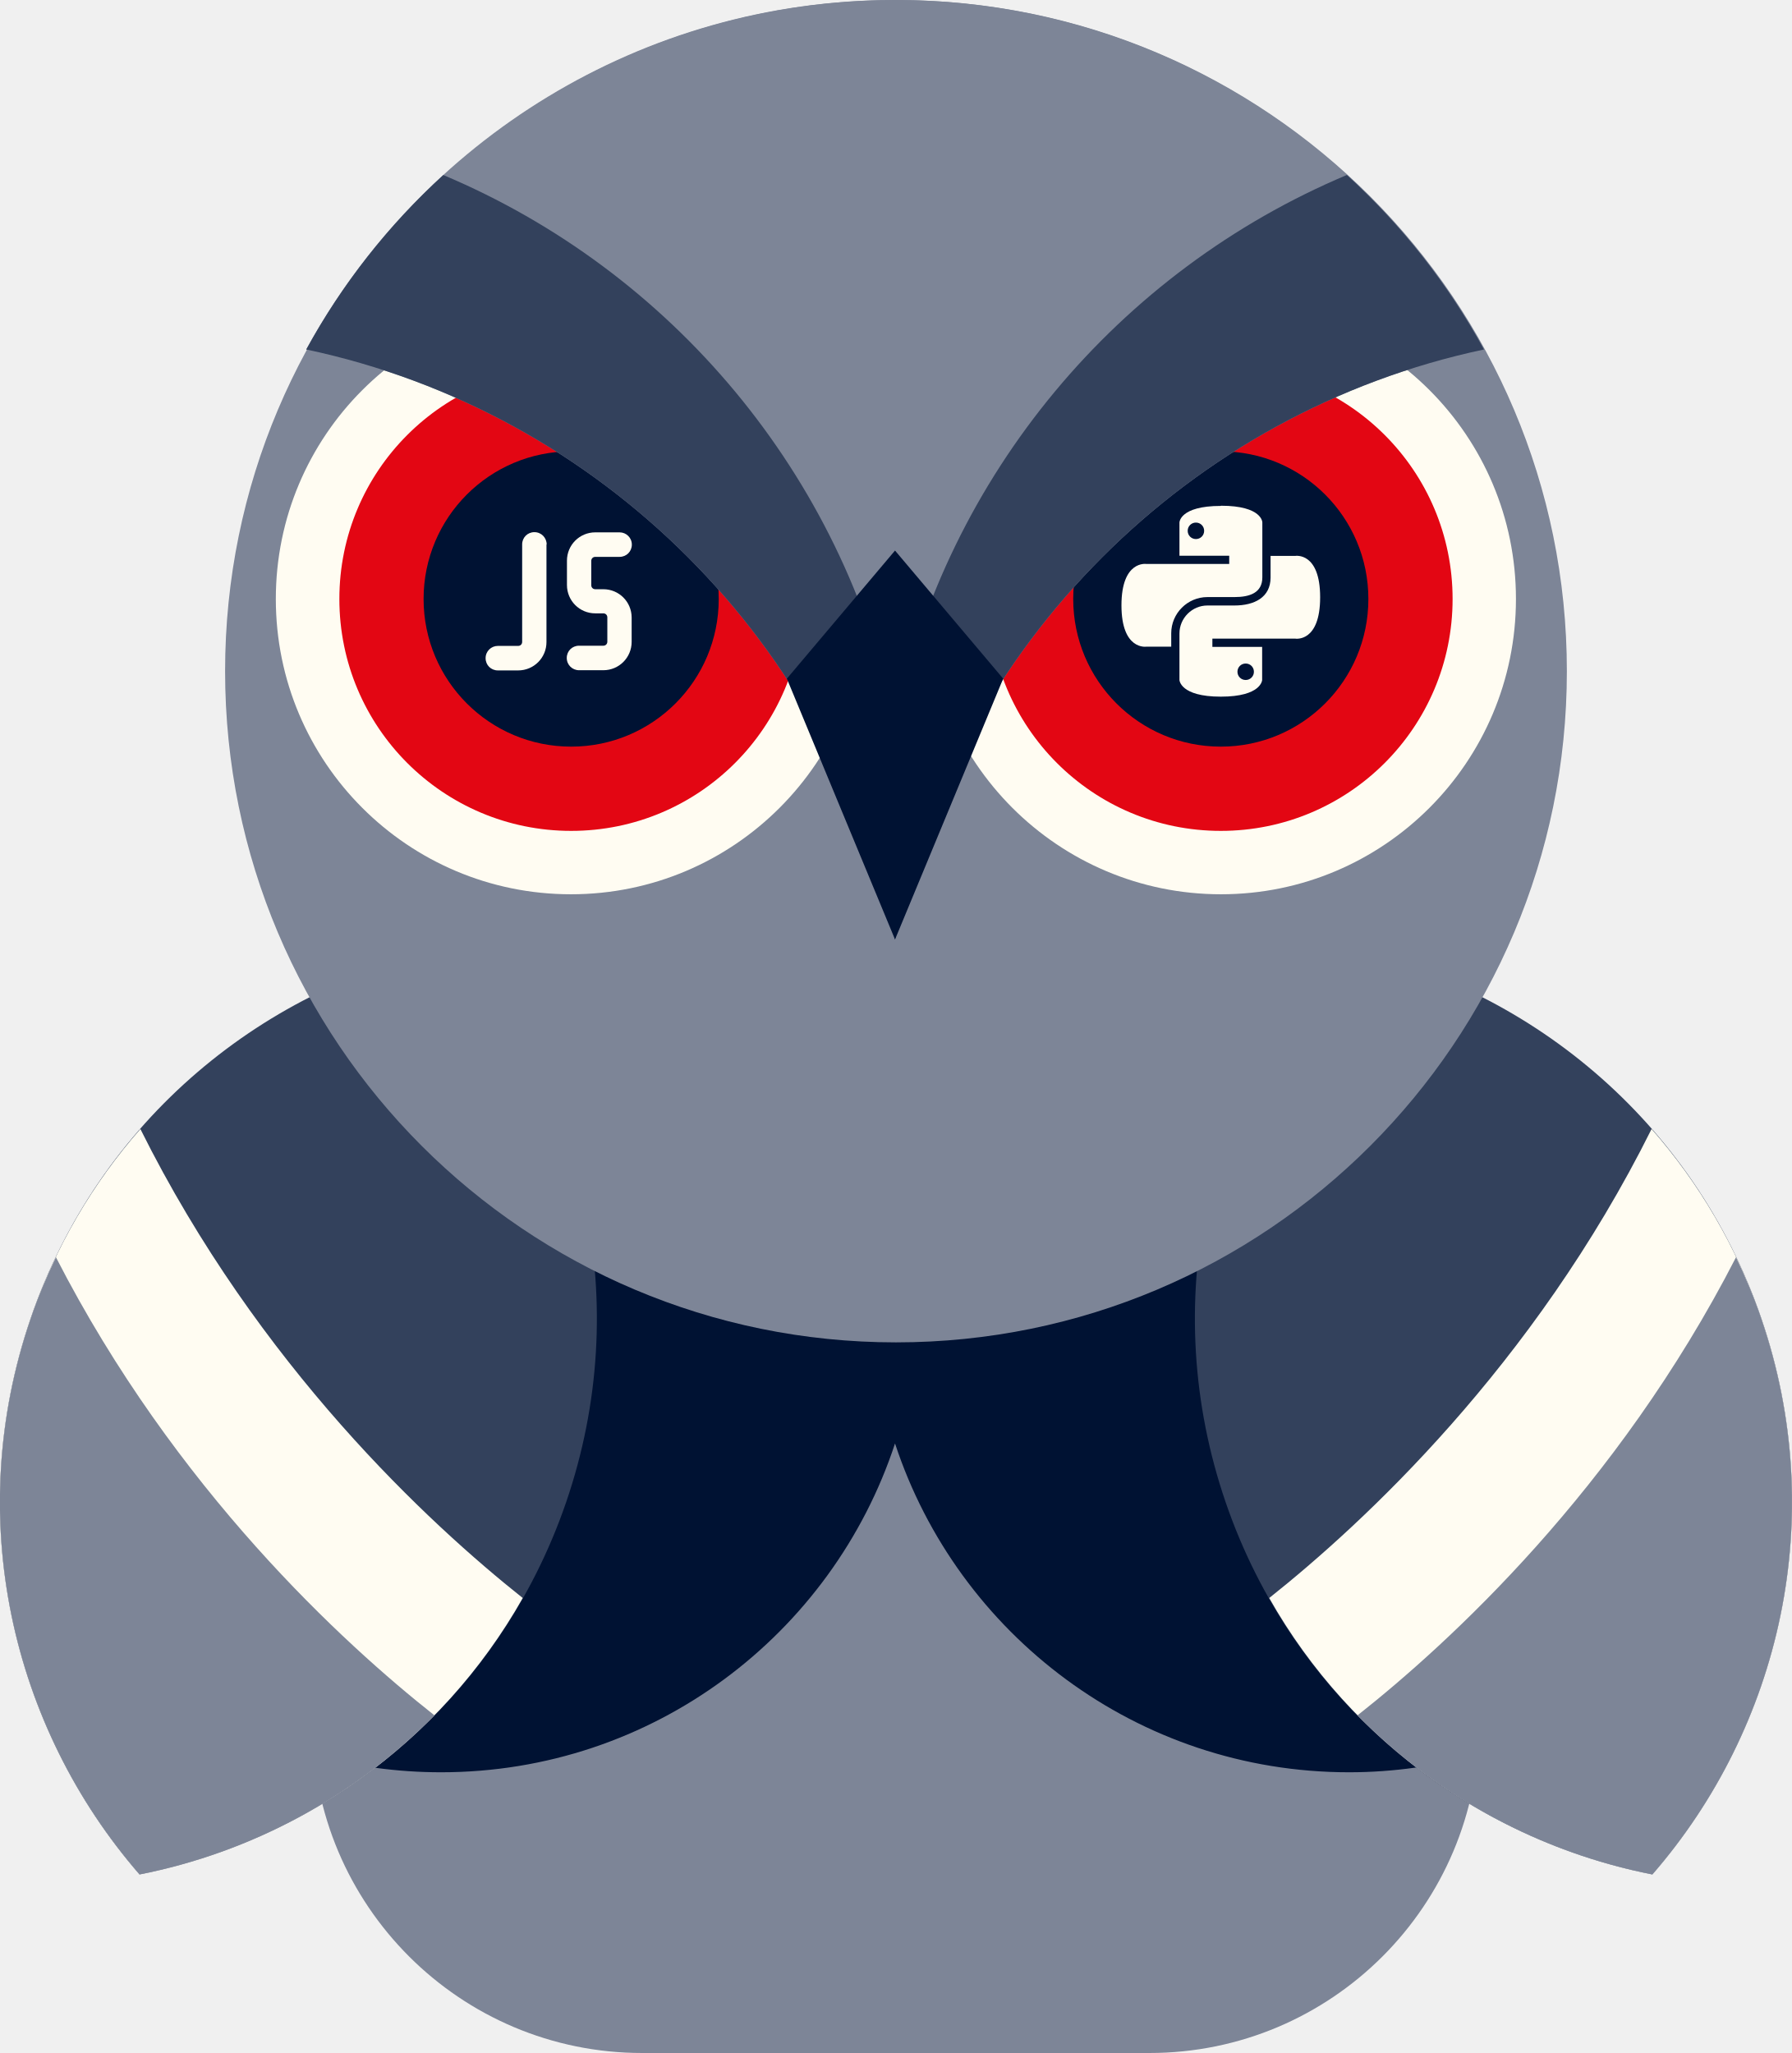
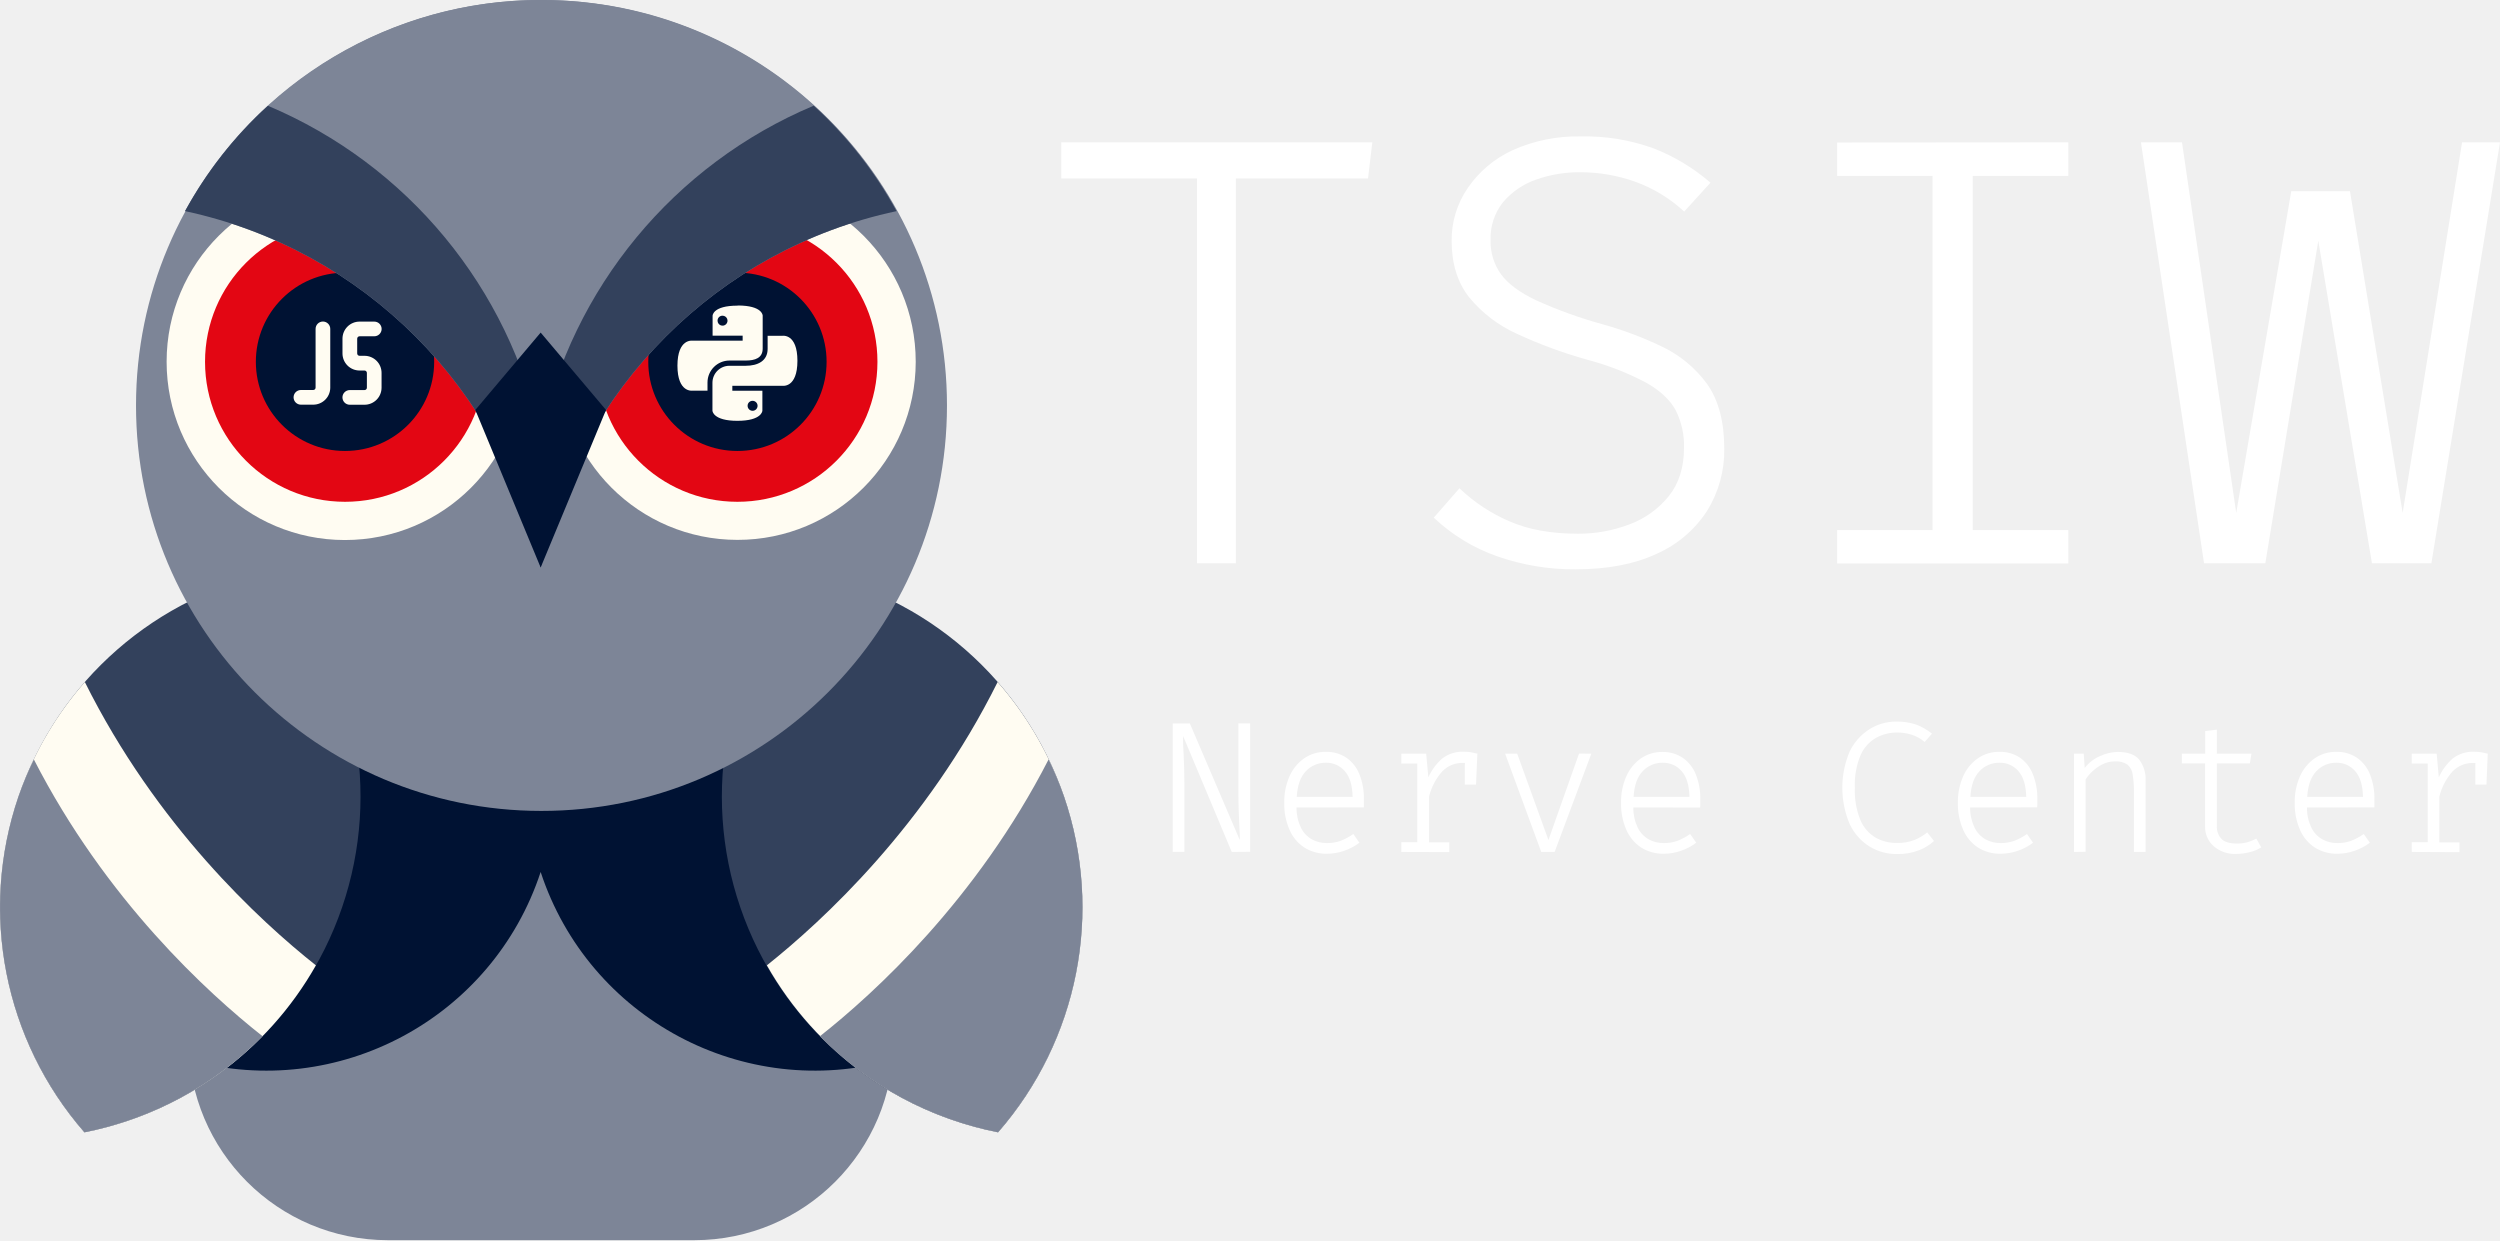
- <svg xmlns="http://www.w3.org/2000/svg" width="295" height="338" viewBox="0 0 295 338" fill="none">
-   <g clip-path="url(#clip0_7_34)">
-     <path d="M243.512 283.679C243.512 313.661 219.217 338 189.22 338H105.717C75.751 338 51.425 313.693 51.425 283.679V131.625C51.425 101.643 75.719 77.304 105.717 77.304H189.22C219.186 77.304 243.512 101.611 243.512 131.625V283.679Z" fill="#7D8597" />
-     <path d="M222.085 134.336H72.6C65.289 134.336 58.2 135.345 51.488 137.237V283.679C51.488 285.476 51.582 287.242 51.74 288.976C58.389 290.804 65.384 291.782 72.6 291.782C107.482 291.782 137.007 269.082 147.342 237.65C157.678 269.082 187.234 291.782 222.085 291.782C229.427 291.782 236.517 290.741 243.26 288.881C243.417 287.179 243.512 285.413 243.512 283.679V137.331C236.706 135.408 229.521 134.336 222.085 134.336Z" fill="#001233" />
-     <path d="M75.278 155.774C43.705 162.017 16.228 184.401 5.042 217.063C-6.145 249.725 1.859 284.278 22.971 308.585C54.544 302.343 82.021 279.927 93.208 247.297C104.394 214.635 96.39 180.082 75.278 155.806V155.774Z" fill="#33415C" />
-     <path d="M23.129 185.851C15.345 194.71 9.106 205.209 5.042 217.063C-6.145 249.725 1.859 284.278 22.971 308.585C49.156 303.415 72.474 287.116 86.055 263.092C70.741 250.923 42.539 224.913 23.097 185.851H23.129Z" fill="#FFFCF2" />
-     <path d="M9.232 206.943C7.657 210.221 6.239 213.563 5.042 217.094C-6.145 249.756 1.859 284.31 22.971 308.617C41.373 304.991 58.326 295.849 71.528 282.418C56.593 270.627 28.8 245.216 9.201 206.974L9.232 206.943Z" fill="#7D8597" />
-     <path d="M219.722 155.774C251.295 162.017 278.772 184.401 289.958 217.063C301.145 249.725 293.141 284.278 271.997 308.585C240.424 302.343 212.947 279.927 201.761 247.297C190.575 214.635 198.578 180.082 219.69 155.806L219.722 155.774Z" fill="#33415C" />
-     <path d="M271.872 185.851C279.655 194.71 285.894 205.209 289.958 217.063C301.145 249.725 293.141 284.278 272.029 308.585C245.875 303.415 222.526 287.116 208.945 263.092C224.259 250.923 252.461 224.913 271.903 185.851H271.872Z" fill="#FFFCF2" />
-     <path d="M285.767 206.943C287.343 210.221 288.761 213.563 289.958 217.094C301.144 249.756 293.141 284.31 272.029 308.617C253.627 304.991 236.674 295.849 223.471 282.418C238.407 270.627 266.199 245.216 285.799 206.974L285.767 206.943Z" fill="#7D8597" />
-     <path d="M147.5 221.004C208.496 221.004 257.944 171.53 257.944 110.502C257.944 49.473 208.496 0 147.5 0C86.504 0 37.056 49.473 37.056 110.502C37.056 171.53 86.504 221.004 147.5 221.004Z" fill="#7D8597" />
-     <path d="M142.584 98.616C142.584 125.446 120.842 147.231 93.996 147.231C67.149 147.231 45.407 125.477 45.407 98.616C45.407 71.755 67.149 50.002 93.996 50.002C120.842 50.002 142.584 71.755 142.584 98.616Z" fill="#FFFCF2" />
-     <path d="M132.186 98.616C132.186 119.708 115.107 136.795 94.027 136.795C72.947 136.795 55.868 119.708 55.868 98.616C55.868 77.525 72.947 60.437 94.027 60.437C115.107 60.437 132.186 77.525 132.186 98.616Z" fill="#E30613" />
-     <path d="M118.321 98.616C118.321 112.047 107.45 122.923 94.027 122.923C80.603 122.923 69.732 112.047 69.732 98.616C69.732 85.186 80.603 74.309 94.027 74.309C107.45 74.309 118.321 85.186 118.321 98.616Z" fill="#001233" />
-     <path d="M93.334 92.311C93.334 89.726 95.413 87.645 97.997 87.645H101.999C103.102 87.645 104.016 88.528 104.016 89.662C104.016 90.797 103.133 91.68 101.999 91.68H97.997C97.619 91.68 97.336 91.964 97.336 92.342V96.346C97.336 96.725 97.619 97.008 97.997 97.008H99.321C101.905 97.008 103.984 99.089 103.984 101.674V105.678C103.984 108.263 101.905 110.344 99.321 110.344H95.319C94.216 110.344 93.302 109.461 93.302 108.326C93.302 107.191 94.184 106.309 95.319 106.309H99.321C99.699 106.309 99.982 106.025 99.982 105.647V101.643C99.982 101.264 99.699 100.981 99.321 100.981H97.997C95.413 100.981 93.334 98.9 93.334 96.315V92.311Z" fill="#FFFCF2" />
-     <path d="M89.994 89.631C89.994 88.528 89.111 87.613 87.977 87.613C86.843 87.613 85.96 88.496 85.96 89.631V105.678C85.96 106.057 85.677 106.34 85.299 106.34H81.959C80.856 106.34 79.942 107.223 79.942 108.358C79.942 109.493 80.824 110.376 81.959 110.376H85.299C87.882 110.376 89.962 108.295 89.962 105.71V89.662L89.994 89.631Z" fill="#FFFCF2" />
-     <path d="M249.562 98.616C249.562 125.446 227.82 147.231 201.005 147.231C174.189 147.231 152.416 125.477 152.416 98.616C152.416 71.755 174.158 50.002 201.005 50.002C227.82 50.002 249.562 71.755 249.562 98.616Z" fill="#FFFCF2" />
-     <path d="M239.132 98.616C239.132 119.708 222.053 136.795 200.973 136.795C179.893 136.795 162.814 119.708 162.814 98.616C162.814 77.525 179.893 60.437 200.973 60.437C222.053 60.437 239.132 77.525 239.132 98.616Z" fill="#E30613" />
-     <path d="M225.267 98.616C225.267 112.047 214.396 122.923 200.973 122.923C187.55 122.923 176.678 112.047 176.678 98.616C176.678 85.186 187.55 74.309 200.973 74.309C214.396 74.309 225.267 85.186 225.267 98.616Z" fill="#001233" />
-     <path d="M200.973 83.294C194.167 83.294 194.167 86.037 194.167 86.037V91.491H202.359V92.847H188.715C188.715 92.847 184.619 92.216 184.619 99.657C184.619 107.097 188.715 106.466 188.715 106.466H192.812V104.259C192.812 100.981 195.49 98.301 198.767 98.301H203.21C205.731 98.301 207.811 97.607 207.811 95.054V86.005C207.811 86.005 207.811 83.263 201.005 83.263L200.973 83.294ZM196.877 86.037C197.633 86.037 198.232 86.636 198.232 87.393C198.232 88.149 197.633 88.748 196.877 88.748C196.12 88.748 195.522 88.149 195.522 87.393C195.522 86.636 196.12 86.037 196.877 86.037ZM209.166 91.491V95.085C209.166 98.364 206.487 99.688 203.21 99.688H198.767C196.246 99.688 194.167 101.769 194.167 104.291V111.952C194.167 111.952 194.261 114.695 200.973 114.695C207.685 114.695 207.779 111.952 207.779 111.952V106.498H199.587V105.142H213.231C213.231 105.142 217.327 105.836 217.327 98.332C217.327 90.829 213.231 91.523 213.231 91.523H209.134L209.166 91.491ZM205.069 109.241C205.826 109.241 206.424 109.84 206.424 110.596C206.424 111.353 205.826 111.952 205.069 111.952C204.313 111.952 203.714 111.353 203.714 110.596C203.714 109.84 204.313 109.241 205.069 109.241Z" fill="#FFFCF2" />
-     <path d="M147.342 0C105.528 0 69.165 23.235 50.416 57.537C98.942 67.814 137.165 106.088 147.342 154.671C157.552 106.088 195.742 67.846 244.3 57.537C225.551 23.235 189.157 0 147.342 0Z" fill="#7D8597" />
-     <path d="M221.707 28.816C184.178 44.611 155.882 78.092 147.342 118.857C138.772 78.092 110.507 44.611 72.978 28.816C63.966 37.044 56.309 46.755 50.416 57.537C98.942 67.814 137.165 106.088 147.342 154.671C157.552 106.088 195.742 67.846 244.3 57.537C238.407 46.755 230.75 37.044 221.738 28.816H221.707Z" fill="#33415C" />
-     <path d="M147.342 90.64L129.539 111.731L147.342 154.671L165.146 111.731L147.342 90.64Z" fill="#001233" />
-   </g>
+ <svg xmlns="http://www.w3.org/2000/svg" id="Layer_1" data-name="Layer 1" viewBox="0 0 681.35 338">
  <defs>
-     <clipPath id="clip0_7_34">
-       <rect width="295" height="338" fill="white" />
+     <style>.cls-1{fill:none;}.cls-2{clip-path:url(#clip-path);}.cls-3{fill:#7d8597;}.cls-4{fill:#001233;}.cls-5{fill:#33415c;}.cls-6{fill:#fffcf2;}.cls-7{fill:#e30613;}.cls-8{fill:#fff;}</style>
+     <clipPath id="clip-path" transform="translate(0.01 -3.06)">
+       <rect class="cls-1" y="3.06" width="295" height="338" />
    </clipPath>
  </defs>
+   <g class="cls-2">
+     <path class="cls-3" d="M243.51,286.74a54.31,54.31,0,0,1-54.29,54.32h-83.5a54.31,54.31,0,0,1-54.3-54.32v-152a54.32,54.32,0,0,1,54.3-54.32h83.5a54.3,54.3,0,0,1,54.29,54.32Z" transform="translate(0.01 -3.06)" />
+     <path class="cls-4" d="M222.09,137.4H72.6a77.81,77.81,0,0,0-21.11,2.9V286.74c0,1.8.09,3.56.25,5.3a78.73,78.73,0,0,0,95.6-51.33,78.68,78.68,0,0,0,95.92,51.23c.16-1.7.25-3.46.25-5.2V140.39A78.76,78.76,0,0,0,222.09,137.4Z" transform="translate(0.01 -3.06)" />
+     <path class="cls-5" d="M75.28,158.84A93.27,93.27,0,0,0,23,311.65,93.25,93.25,0,0,0,75.28,158.87Z" transform="translate(0.01 -3.06)" />
+     <path class="cls-6" d="M23.13,188.91A93.22,93.22,0,0,0,23,311.65a93.18,93.18,0,0,0,63.08-45.5C70.74,254,42.54,228,23.1,188.91Z" transform="translate(0.01 -3.06)" />
+     <path class="cls-3" d="M9.23,210A91.17,91.17,0,0,0,5,220.16,93.3,93.3,0,0,0,23,311.68a93.56,93.56,0,0,0,48.56-26.2C56.59,273.69,28.8,248.28,9.2,210Z" transform="translate(0.01 -3.06)" />
+     <path class="cls-5" d="M219.72,158.84A93.25,93.25,0,0,1,272,311.65a93.25,93.25,0,0,1-52.31-152.78Z" transform="translate(0.01 -3.06)" />
+     <path class="cls-6" d="M271.87,188.91A93.22,93.22,0,0,1,272,311.65,93.27,93.27,0,0,1,209,266.15C224.26,254,252.46,228,271.9,188.91Z" transform="translate(0.01 -3.06)" />
+     <path class="cls-3" d="M285.77,210A91.17,91.17,0,0,1,290,220.16,93.3,93.3,0,0,1,272,311.68a93.56,93.56,0,0,1-48.56-26.2c14.94-11.79,42.73-37.2,62.33-75.44Z" transform="translate(0.01 -3.06)" />
+     <path class="cls-3" d="M147.5,224.07A110.51,110.51,0,1,0,37.06,113.56,110.47,110.47,0,0,0,147.5,224.07Z" transform="translate(0.01 -3.06)" />
+     <path class="cls-6" d="M142.58,101.68A48.59,48.59,0,1,1,94,53.06,48.6,48.6,0,0,1,142.58,101.68Z" transform="translate(0.01 -3.06)" />
+     <path class="cls-7" d="M132.19,101.68A38.16,38.16,0,1,1,94,63.5,38.16,38.16,0,0,1,132.19,101.68Z" transform="translate(0.01 -3.06)" />
+     <path class="cls-4" d="M118.32,101.68A24.3,24.3,0,1,1,94,77.37,24.29,24.29,0,0,1,118.32,101.68Z" transform="translate(0.01 -3.06)" />
+     <path class="cls-6" d="M93.33,95.37A4.65,4.65,0,0,1,98,90.71h4a2,2,0,1,1,0,4H98a.65.65,0,0,0-.66.66v4a.64.64,0,0,0,.66.66h1.32a4.65,4.65,0,0,1,4.66,4.67v4a4.65,4.65,0,0,1-4.66,4.67h-4a2,2,0,0,1-2-2,2,2,0,0,1,2-2h4a.64.64,0,0,0,.66-.66v-4a.65.65,0,0,0-.66-.67H98a4.65,4.65,0,0,1-4.67-4.66Z" transform="translate(0.01 -3.06)" />
+     <path class="cls-6" d="M90,92.69a2,2,0,0,0-4,0v16a.64.64,0,0,1-.66.66H82a2,2,0,0,0-2,2,2,2,0,0,0,2,2H85.3A4.65,4.65,0,0,0,90,108.77v-16Z" transform="translate(0.01 -3.06)" />
+     <path class="cls-6" d="M249.56,101.68A48.57,48.57,0,1,1,201,53.06,48.59,48.59,0,0,1,249.56,101.68Z" transform="translate(0.01 -3.06)" />
+     <path class="cls-7" d="M239.13,101.68A38.16,38.16,0,1,1,201,63.5,38.16,38.16,0,0,1,239.13,101.68Z" transform="translate(0.01 -3.06)" />
+     <path class="cls-4" d="M225.27,101.68A24.3,24.3,0,1,1,201,77.37,24.3,24.3,0,0,1,225.27,101.68Z" transform="translate(0.01 -3.06)" />
+     <path class="cls-6" d="M201,86.36c-6.8,0-6.8,2.74-6.8,2.74v5.45h8.19v1.36H188.71s-4.09-.63-4.09,6.81,4.09,6.81,4.09,6.81h4.1v-2.21a6,6,0,0,1,6-6h4.44c2.52,0,4.6-.69,4.6-3.24V89.07s0-2.75-6.8-2.75Zm-4.09,2.74a1.36,1.36,0,1,1-1.36,1.35A1.34,1.34,0,0,1,196.88,89.1Zm12.29,5.45v3.6c0,3.28-2.68,4.6-6,4.6h-4.44a4.63,4.63,0,0,0-4.6,4.6V115s.09,2.75,6.8,2.75,6.81-2.75,6.81-2.75v-5.45h-8.19V108.2h13.64s4.1.7,4.1-6.81-4.1-6.81-4.1-6.81h-4.1Zm-4.1,17.75a1.36,1.36,0,1,1-1.36,1.36A1.34,1.34,0,0,1,205.07,112.3Z" transform="translate(0.01 -3.06)" />
+     <path class="cls-3" d="M147.34,3.06A110.34,110.34,0,0,0,50.42,60.6a126,126,0,0,1,96.92,97.13,126,126,0,0,1,97-97.13A110.39,110.39,0,0,0,147.34,3.06Z" transform="translate(0.01 -3.06)" />
+     <path class="cls-5" d="M221.71,31.88a126,126,0,0,0-74.37,90A126,126,0,0,0,73,31.88,111.11,111.11,0,0,0,50.42,60.6a126,126,0,0,1,96.92,97.13,126,126,0,0,1,97-97.13,111.11,111.11,0,0,0-22.56-28.72Z" transform="translate(0.01 -3.06)" />
+     <path class="cls-4" d="M147.34,93.7l-17.8,21.09,17.8,42.94,17.81-42.94Z" transform="translate(0.01 -3.06)" />
+   </g>
+   <path class="cls-8" d="M336.82,51.7V156.58h-10.6V51.7h-37V41.85H374l-1.17,9.85Z" transform="translate(0.01 -3.06)" />
+   <path class="cls-8" d="M469.92,125.35a31.1,31.1,0,0,1-4.72,17A31.58,31.58,0,0,1,451.47,154q-9,4.22-22.05,4.22A62.85,62.85,0,0,1,408,154.66a48.33,48.33,0,0,1-17.25-10.52l7-8a46.1,46.1,0,0,0,13.61,9q7.75,3.38,18.62,3.38A38.92,38.92,0,0,0,444,146a24.79,24.79,0,0,0,10.77-7.69q4.18-5.17,4.18-13.19a21.36,21.36,0,0,0-2.26-10.23q-2.25-4.22-8-7.51a76,76,0,0,0-16.2-6.31,126.5,126.5,0,0,1-19-7,36,36,0,0,1-13.11-10q-4.75-6.06-4.76-15.32a25,25,0,0,1,4.39-14.45A30,30,0,0,1,412.22,44a43.18,43.18,0,0,1,18.62-3.76,54.71,54.71,0,0,1,19.83,3.26,53.16,53.16,0,0,1,15.49,9.35L459,60.72a39.18,39.18,0,0,0-13.48-8.18A44.47,44.47,0,0,0,430.84,50a35.36,35.36,0,0,0-12.19,2,20.78,20.78,0,0,0-9,6.14,15.73,15.73,0,0,0-3.42,10.44,15.21,15.21,0,0,0,2.84,9.22q2.83,3.89,9.56,7.1a123.55,123.55,0,0,0,18.16,6.55,98.76,98.76,0,0,1,16,6,32.47,32.47,0,0,1,12.4,10.19Q469.92,114.25,469.92,125.35Z" transform="translate(0.01 -3.06)" />
+   <path class="cls-8" d="M563.69,41.85V51H537.64v96.53h26.05v9.1h-63v-9.1h26V51h-26v-9.1Z" transform="translate(0.01 -3.06)" />
+   <path class="cls-8" d="M681.34,41.85l-18.7,114.73h-16.2L631.82,68.66l-14.44,87.92h-16.7L583.48,41.85h11.19l14.78,101,15-87.68h16l14.36,87.68L671,41.85Z" transform="translate(0.01 -3.06)" />
+   <path class="cls-8" d="M335.69,235.25l-13.26-31.6c0,.27,0,.84,0,1.7s.08,1.9.14,3.12.11,2.52.15,3.89.06,2.71.06,4v18.87H319.6v-35h4.67L337.88,232a19,19,0,0,0-.05-2.37c-.07-1.28-.14-2.85-.21-4.72s-.12-3.85-.12-5.94V200.21h3.21v35Z" transform="translate(0.01 -3.06)" />
+   <path class="cls-8" d="M353.34,223.13a12.32,12.32,0,0,0,1.21,5.52,7.39,7.39,0,0,0,3,3.18,8.35,8.35,0,0,0,4.06,1,10.71,10.71,0,0,0,3.76-.61,16.19,16.19,0,0,0,3.46-1.86l1.65,2.37a14.61,14.61,0,0,1-4.19,2.22,14.34,14.34,0,0,1-4.55.79,11.25,11.25,0,0,1-6.34-1.74,11,11,0,0,1-4-4.86,17.51,17.51,0,0,1-1.4-7.28,17.25,17.25,0,0,1,1.42-7.21,11.86,11.86,0,0,1,4-4.91,10.05,10.05,0,0,1,5.9-1.77,9.65,9.65,0,0,1,5.59,1.58,10,10,0,0,1,3.55,4.47,17.4,17.4,0,0,1,1.24,6.9c0,.46,0,.87,0,1.24s0,.68,0,.95Zm8-12.19a7.27,7.27,0,0,0-5.45,2.3q-2.21,2.3-2.48,7h15.22c-.07-3.15-.77-5.49-2.12-7A6.54,6.54,0,0,0,361.32,210.94Z" transform="translate(0.01 -3.06)" />
+   <path class="cls-8" d="M381.9,235.25v-2.66h4.36V211.15H381.9v-2.68h6.78l.59,6.43a15.18,15.18,0,0,1,3.78-5.12,9,9,0,0,1,6-1.84,10.57,10.57,0,0,1,1.87.15c.55.1,1.14.23,1.75.38l-.89,3a13.71,13.71,0,0,0-1.57-.37,9,9,0,0,0-1.55-.12,7.59,7.59,0,0,0-5.5,2.21,15.93,15.93,0,0,0-3.7,7v12.44h5.51v2.66Zm17.31-18.36v-5.23l.21-3.19h3.21l-.36,8.42Z" transform="translate(0.01 -3.06)" />
+   <path class="cls-8" d="M433.69,208.47l-10,26.78h-3.65l-9.84-26.78h3.29L422,232l8.34-23.56Z" transform="translate(0.01 -3.06)" />
+   <path class="cls-8" d="M445.14,223.13a12.32,12.32,0,0,0,1.21,5.52,7.39,7.39,0,0,0,3,3.18,8.32,8.32,0,0,0,4.06,1,10.71,10.71,0,0,0,3.76-.61,16.14,16.14,0,0,0,3.45-1.86l1.66,2.37a14.61,14.61,0,0,1-4.19,2.22,14.4,14.4,0,0,1-4.56.79,11.24,11.24,0,0,1-6.33-1.74,11,11,0,0,1-4-4.86,17.51,17.51,0,0,1-1.41-7.28,17.25,17.25,0,0,1,1.43-7.21,11.79,11.79,0,0,1,4-4.91A10.05,10.05,0,0,1,453,208a9.6,9.6,0,0,1,5.58,1.58,9.93,9.93,0,0,1,3.56,4.47,17.4,17.4,0,0,1,1.24,6.9c0,.46,0,.87,0,1.24s0,.68-.05.95Zm8-12.19a7.27,7.27,0,0,0-5.45,2.3q-2.21,2.3-2.48,7h15.22c-.07-3.15-.77-5.49-2.12-7A6.55,6.55,0,0,0,453.12,210.94Z" transform="translate(0.01 -3.06)" />
+   <path class="cls-8" d="M516.71,199.72a16.09,16.09,0,0,1,5.56.83,15.89,15.89,0,0,1,4.26,2.46l-2,2.27a10,10,0,0,0-3.58-2,13,13,0,0,0-3.89-.58,11.91,11.91,0,0,0-5.7,1.41,10.11,10.11,0,0,0-4.25,4.67,20.73,20.73,0,0,0-1.6,9,21.17,21.17,0,0,0,1.53,8.82,10.06,10.06,0,0,0,4.12,4.74,11.51,11.51,0,0,0,5.75,1.46,12.29,12.29,0,0,0,5-.87,14.43,14.43,0,0,0,3.33-2l1.84,2.34a13.13,13.13,0,0,1-4,2.49,15.78,15.78,0,0,1-6.13,1.06,14.09,14.09,0,0,1-7.49-2.08,14.46,14.46,0,0,1-5.36-6.1,25.37,25.37,0,0,1,0-19.77,14.73,14.73,0,0,1,5.36-6.05A13.53,13.53,0,0,1,516.71,199.72Z" transform="translate(0.01 -3.06)" />
+   <path class="cls-8" d="M536.93,223.13a12.45,12.45,0,0,0,1.22,5.52,7.39,7.39,0,0,0,3,3.18,8.3,8.3,0,0,0,4.06,1,10.71,10.71,0,0,0,3.76-.61,16.14,16.14,0,0,0,3.45-1.86l1.66,2.37a14.61,14.61,0,0,1-4.19,2.22,14.4,14.4,0,0,1-4.56.79A11.24,11.24,0,0,1,539,234a11,11,0,0,1-4-4.86,17.51,17.51,0,0,1-1.41-7.28,17.25,17.25,0,0,1,1.43-7.21,11.71,11.71,0,0,1,4-4.91,10,10,0,0,1,5.9-1.77,9.62,9.62,0,0,1,5.58,1.58A9.93,9.93,0,0,1,554,214a17.4,17.4,0,0,1,1.24,6.9c0,.46,0,.87,0,1.24s0,.68-.05.95Zm8-12.19a7.27,7.27,0,0,0-5.45,2.3q-2.21,2.3-2.48,7h15.22q-.11-4.72-2.12-7A6.55,6.55,0,0,0,544.92,210.94Z" transform="translate(0.01 -3.06)" />
+   <path class="cls-8" d="M565.24,235.25V208.47h2.65l.26,3.9a10.42,10.42,0,0,1,4.17-3.24,12,12,0,0,1,4.83-1.14c2.73,0,4.68.69,5.85,2.09a8.78,8.78,0,0,1,1.75,5.79v19.38h-3.17v-16a30.23,30.23,0,0,0-.33-5,4.39,4.39,0,0,0-1.42-2.8,5.55,5.55,0,0,0-3.45-.88,7.4,7.4,0,0,0-3.35.78,11.14,11.14,0,0,0-2.75,1.91,12.37,12.37,0,0,0-1.88,2.21v19.74Z" transform="translate(0.01 -3.06)" />
+   <path class="cls-8" d="M616.26,234a10.24,10.24,0,0,1-3.21,1.33,15.17,15.17,0,0,1-3.49.46,8.84,8.84,0,0,1-6.31-2.15,7,7,0,0,1-2.29-5.38V211.12h-6.32v-2.65H601V202.3l3.17-.38v6.55h9.43l-.43,2.65h-9v17a4.85,4.85,0,0,0,1.26,3.58c.84.84,2.25,1.26,4.24,1.26a11,11,0,0,0,2.83-.35,12.4,12.4,0,0,0,2.43-1Z" transform="translate(0.01 -3.06)" />
+   <path class="cls-8" d="M628.73,223.13a12.46,12.46,0,0,0,1.21,5.52,7.47,7.47,0,0,0,3,3.18,8.3,8.3,0,0,0,4.06,1,10.71,10.71,0,0,0,3.76-.61,16.38,16.38,0,0,0,3.45-1.86l1.66,2.37a14.54,14.54,0,0,1-4.2,2.22,14.29,14.29,0,0,1-4.55.79,11.22,11.22,0,0,1-6.33-1.74,11.06,11.06,0,0,1-4-4.86,17.67,17.67,0,0,1-1.4-7.28,17.25,17.25,0,0,1,1.43-7.21,11.77,11.77,0,0,1,4-4.91,10.09,10.09,0,0,1,5.91-1.77,9.62,9.62,0,0,1,5.58,1.58,9.93,9.93,0,0,1,3.56,4.47,17.58,17.58,0,0,1,1.24,6.9c0,.46,0,.87,0,1.24s0,.68,0,.95Zm8-12.19a7.26,7.26,0,0,0-5.44,2.3q-2.21,2.3-2.49,7H644q-.1-4.72-2.12-7A6.56,6.56,0,0,0,636.71,210.94Z" transform="translate(0.01 -3.06)" />
+   <path class="cls-8" d="M657.29,235.25v-2.66h4.36V211.15h-4.36v-2.68h6.79l.58,6.43a15.33,15.33,0,0,1,3.79-5.12,9,9,0,0,1,5.95-1.84,10.69,10.69,0,0,1,1.88.15c.55.1,1.13.23,1.74.38l-.89,3a13.24,13.24,0,0,0-1.57-.37A8.84,8.84,0,0,0,674,211a7.63,7.63,0,0,0-5.51,2.21,16,16,0,0,0-3.69,7v12.44h5.5v2.66Zm17.32-18.36v-5.23l.2-3.19H678l-.35,8.42Z" transform="translate(0.01 -3.06)" />
</svg>
